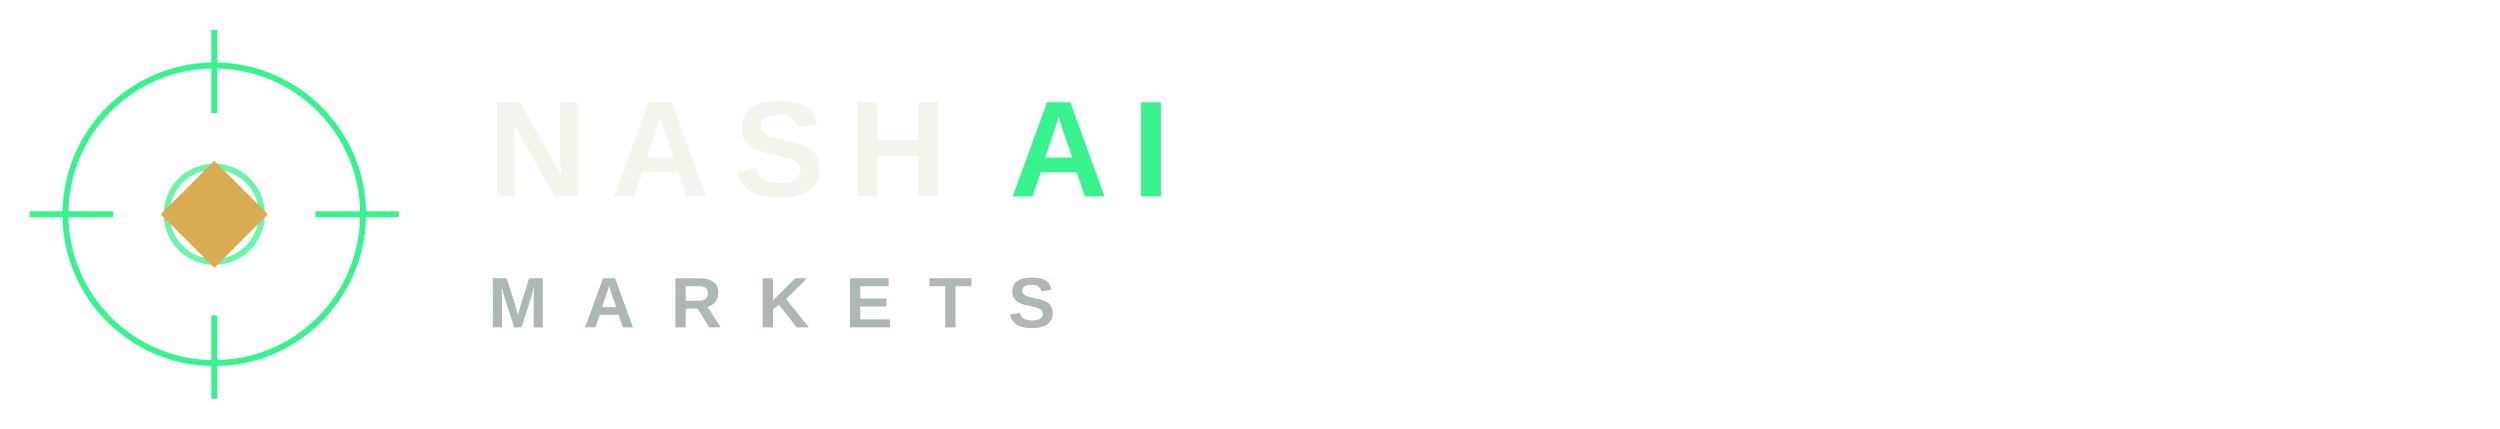
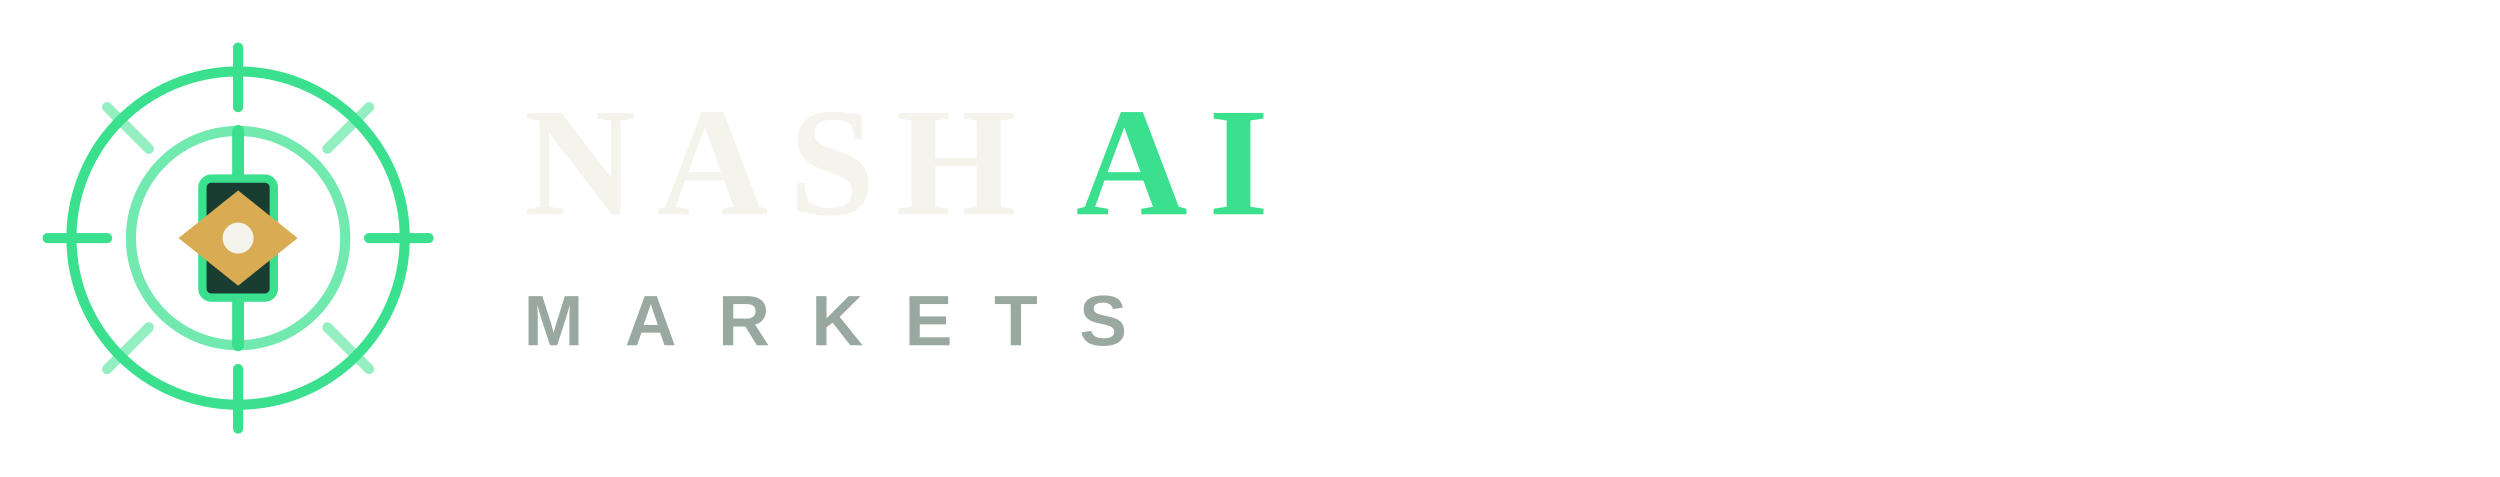
- <svg xmlns="http://www.w3.org/2000/svg" viewBox="0 0 420 72" role="img" aria-labelledby="title desc">
-   <g fill="none" stroke="#38f28e">
-     <circle cx="36" cy="36" r="25" />
-     <circle cx="36" cy="36" r="8" opacity=".75" />
-     <path d="M36 5v14M36 53v14M5 36h14M53 36h14" />
+ <svg xmlns="http://www.w3.org/2000/svg" viewBox="0 0 420 80" role="img" aria-labelledby="title desc">
+   <g fill="none" stroke="#3be08f" stroke-width="1.7" stroke-linecap="round">
+     <circle cx="40" cy="40" r="28" />
+     <circle cx="40" cy="40" r="18" opacity=".72" />
+     <path d="M40 8v10M40 62v10M8 40h10M62 40h10" />
+     <path d="M18 18l7 7M62 18l-7 7M18 62l7-7M62 62l-7-7" opacity=".55" />
  </g>
-   <path fill="#d9ab52" d="m36 27 9 9-9 9-9-9z" />
-   <text x="82" y="33" fill="#f4f3ec" font-family="Arial,sans-serif" font-size="23" font-weight="700" letter-spacing="4">NASH <tspan fill="#38f28e">AI</tspan>
+   <path stroke="#3be08f" stroke-width="2" stroke-linecap="round" d="M40 22v36" />
+   <rect x="34" y="30" width="12" height="20" rx="1.5" fill="#1a3d32" stroke="#3be08f" stroke-width="1.4" />
+   <path fill="#d9ab52" d="M40 32l10 8-10 8-10-8z" />
+   <circle cx="40" cy="40" r="2.6" fill="#f4f3ec" />
+   <text x="88" y="36" fill="#f4f3ec" font-family="Georgia, 'Times New Roman', serif" font-size="26" font-weight="700" letter-spacing="3.5">NASH <tspan fill="#3be08f">AI</tspan>
  </text>
-   <text x="82" y="55" fill="#aeb8b3" font-family="Arial,sans-serif" font-size="12" font-weight="600" letter-spacing="6">MARKETS</text>
+   <text x="88" y="58" fill="#9aa8a2" font-family="Arial, Helvetica, sans-serif" font-size="12" font-weight="600" letter-spacing="7">MARKETS</text>
</svg>
